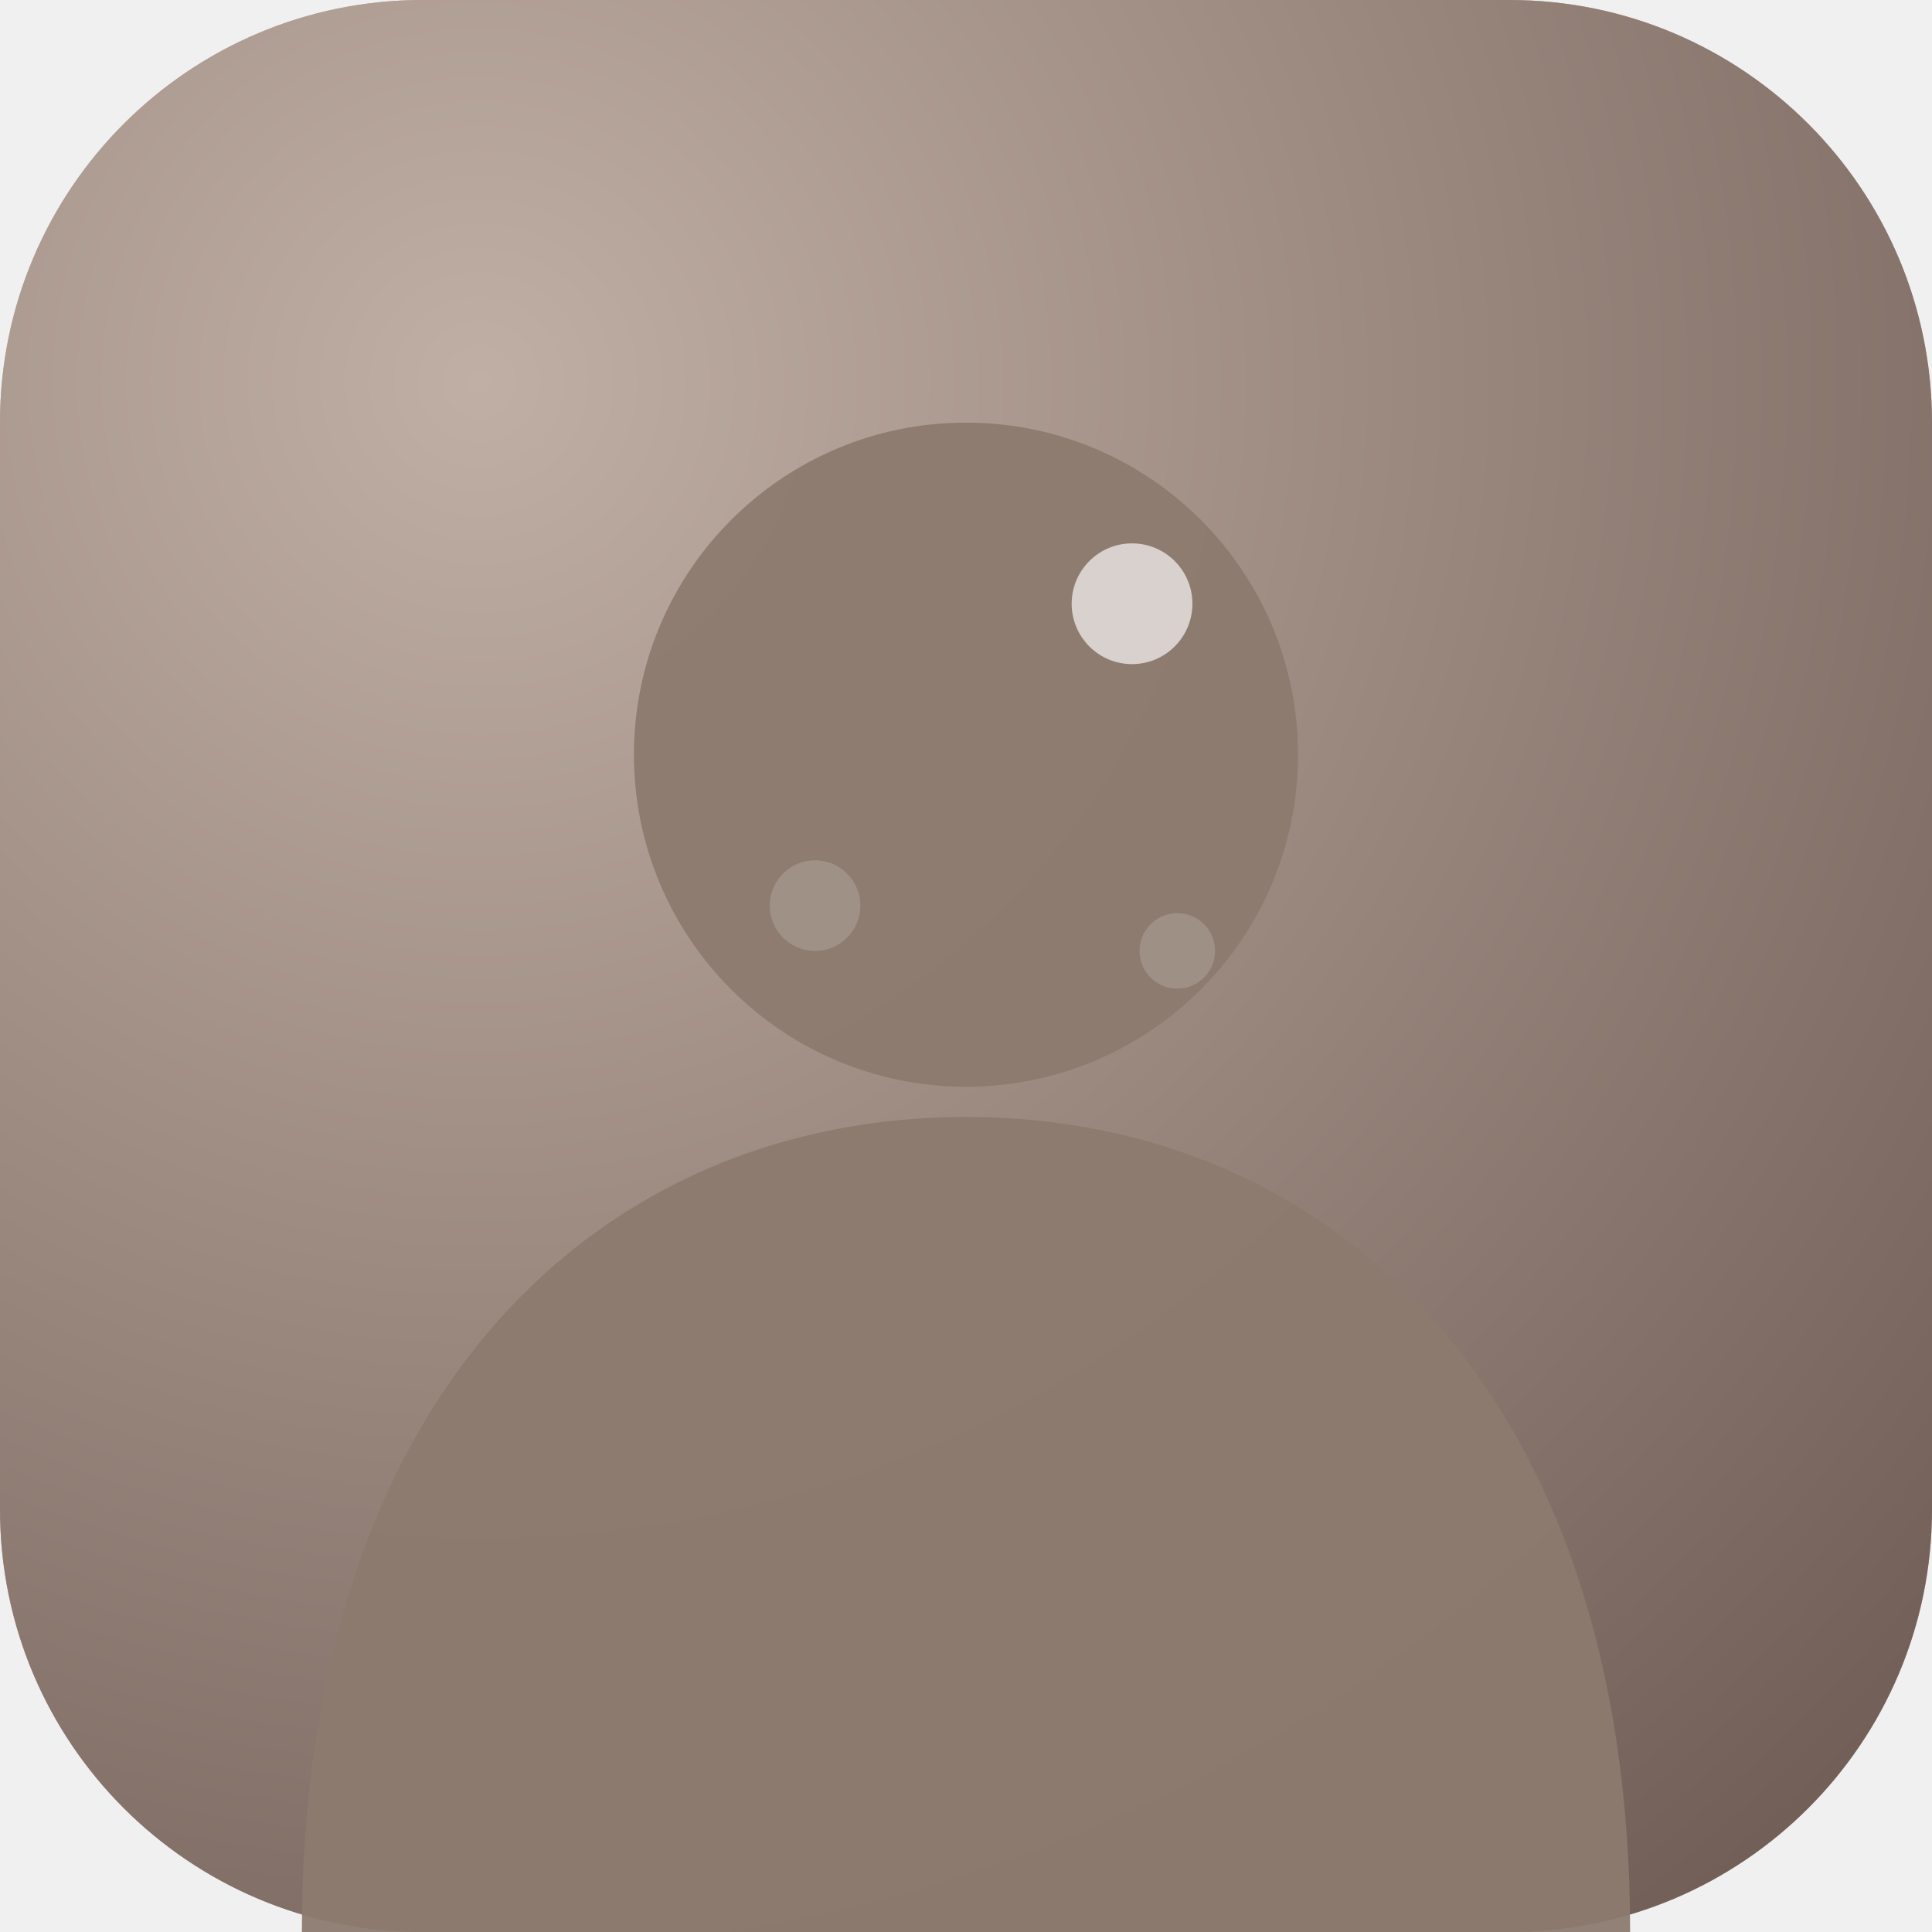
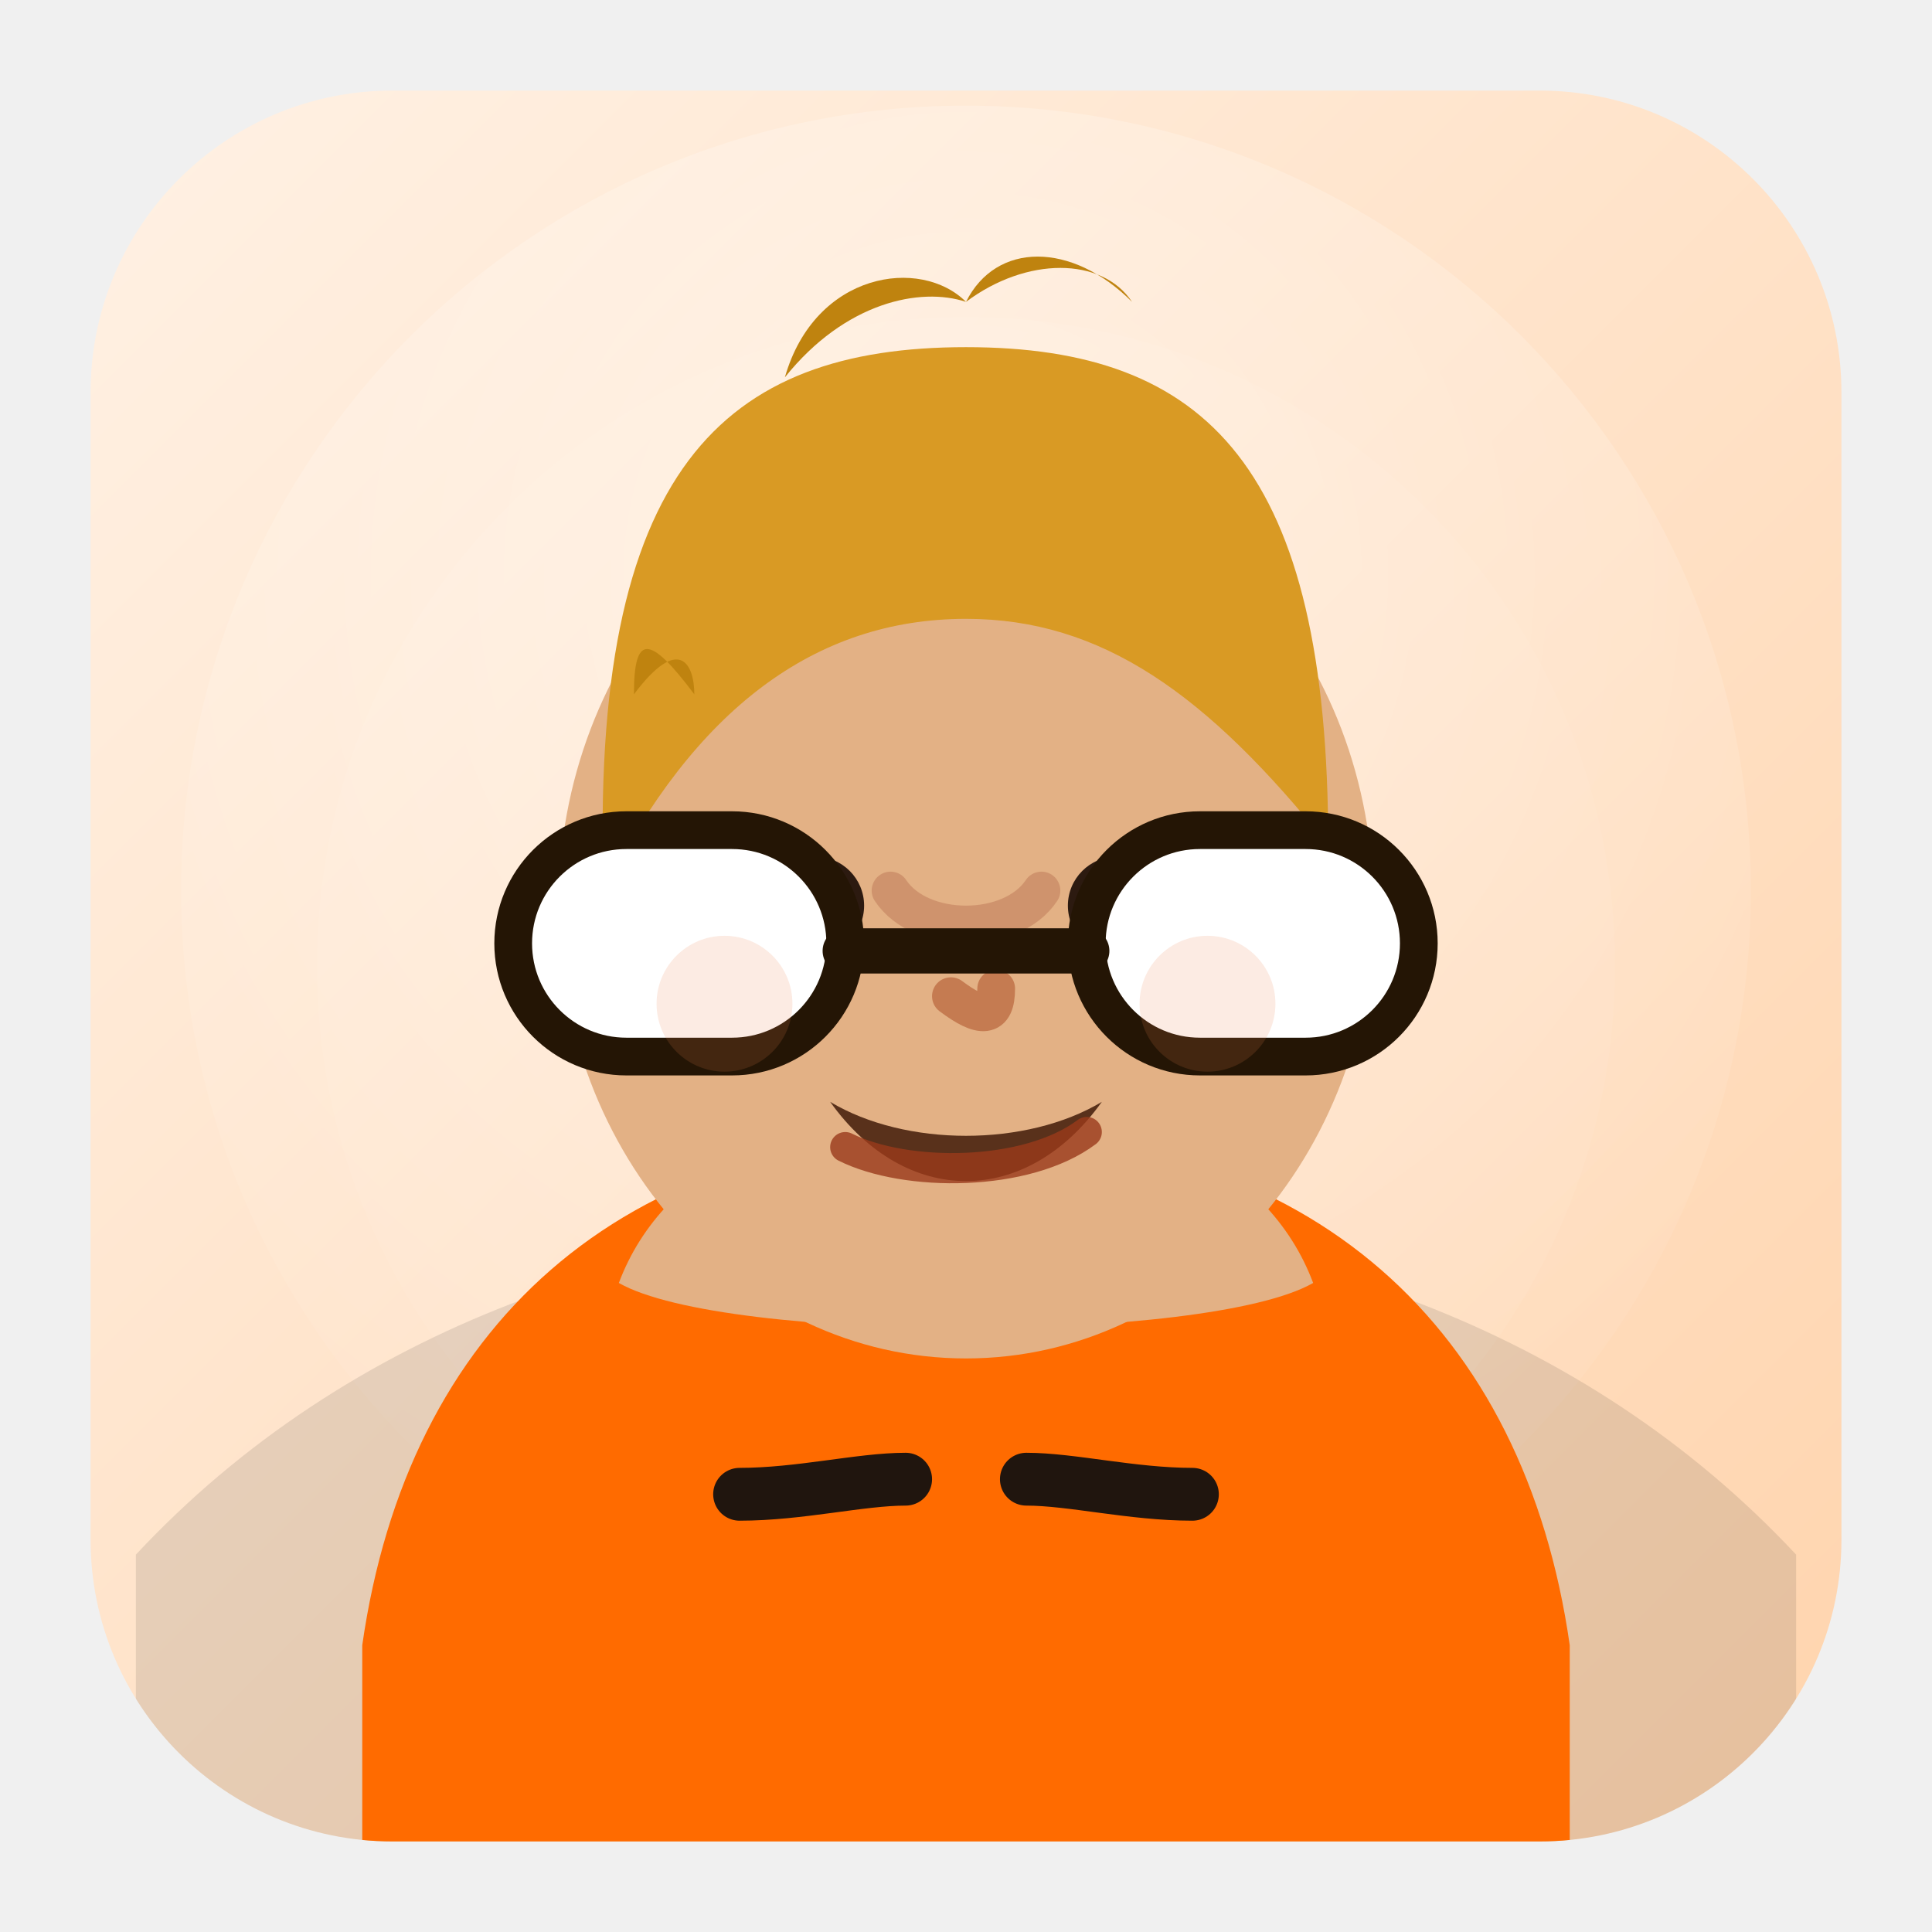
- <svg xmlns="http://www.w3.org/2000/svg" viewBox="0 0 128 128">
+ <svg viewBox="0 0 256 256" role="img" aria-label="Şimşek — 2ElBul avatar">
  <defs>
-     <radialGradient id="g" cx="0.25" cy="0.2" r="1.1">
-       <stop offset="0" stop-color="#C0AFA4" />
-       <stop offset="1" stop-color="#6A5750" />
+     <linearGradient id="bg-a" x1="0" y1="0" x2="1" y2="1">
+       <stop offset="0" stop-color="#fff1e4" />
+       <stop offset="1" stop-color="#ffd4ad" />
+     </linearGradient>
+     <radialGradient id="glow-a" cx="0.5" cy="0.3" r="0.75">
+       <stop offset="0" stop-color="#ffffff" stop-opacity="0.35" />
+       <stop offset="1" stop-color="#ffffff" stop-opacity="0" />
    </radialGradient>
+     <clipPath id="clip-a">
+       <rect x="12" y="12" width="232" height="232" rx="40" />
+     </clipPath>
  </defs>
-   <rect width="128" height="128" rx="28" fill="#C0AFA4" />
-   <rect width="128" height="128" rx="28" fill="url(#g)" />
-   <circle cx="64" cy="50" r="22" fill="#8C7A6E" opacity="0.94" />
-   <path d="M20 128 C20 92 40 74 64 74 C88 74 108 92 108 128 Z" fill="#8C7A6E" opacity="0.94" />
-   <circle cx="75" cy="40" r="4" fill="#FFFFFF" opacity="0.65" />
-   <circle cx="54" cy="60" r="3" fill="#B2A69C" opacity="0.5" />
-   <circle cx="78" cy="63" r="2.5" fill="#B2A69C" opacity="0.5" />
+   <g clip-path="url(#clip-a)">
+     <rect x="12" y="12" width="232" height="232" rx="40" fill="url(#bg-a)" />
+     <circle cx="128" cy="118" r="104" fill="url(#glow-a)" />
+     <circle cx="128" cy="128" r="86" fill="#ffffff" opacity="0.05" />
+     <path d="M18 206 C46 176 86 162 128 162 C170 162 210 176 238 206 L238 244 L18 244 Z" fill="#000" opacity="0.10" />
+     <path d="M48 218 C54 176 82 150 128 150 C174 150 202 176 208 218 L208 248 L48 248 Z" fill="#ff6b00" />
+     <path d="M82 170 C88 154 106 146 128 146 C150 146 168 154 174 170 C160 178 96 178 82 170 Z" fill="#e3b185" />
+     <ellipse cx="128" cy="120" rx="54" ry="60" fill="#e3b185" />
+     <path d="M80 118 C78 62 96 46 128 46 C160 46 176 62 176 112 C160 92 146 82 128 82 C108 82 92 94 80 118 Z" fill="#d99a24" />
+     <path d="M104 50 C112 40 122 38 128 40 C122 34 108 36 104 50 Z" fill="#bf830f" />
+     <path d="M128 40 C136 34 146 34 150 40 C142 32 132 32 128 40 Z" fill="#bf830f" />
+     <path d="M84 92 C90 84 92 88 92 92 C86 84 84 84 84 92 Z" fill="#bf830f" />
+     <path d="M118 118 C122 124 134 124 138 118" fill="none" stroke="#8a2b18" stroke-width="5" stroke-linecap="round" opacity="0.22" />
+     <g fill="#2c1a10">
+       <circle cx="108" cy="120" r="6.5" />
+       <circle cx="148" cy="120" r="6.5" />
+     </g>
+     <path d="M105 117 a2.4 2.4 0 0 1 3-0.4" fill="none" stroke="#fff" stroke-width="2" stroke-linecap="round" opacity="0.85" />
+     <path d="M98 198 C106 198 114 196 120 196" fill="none" stroke="#20150e" stroke-width="7" stroke-linecap="round" />
+     <path d="M136 196 C142 196 150 198 158 198" fill="none" stroke="#20150e" stroke-width="7" stroke-linecap="round" />
+     <path d="M126 132 C130 135 132 135 132 131" fill="none" stroke="#b0572e" stroke-width="5" stroke-linecap="round" opacity="0.6" />
+     <path d="M110 146 C120 160 136 160 146 146 C136 152 120 152 110 146 Z" fill="#4a2410" opacity="0.9" />
+     <path d="M112 152 C120 156 136 156 144 150" fill="none" stroke="#9a3a1a" stroke-width="4" stroke-linecap="round" opacity="0.8" />
+     <g>
+       <rect x="68" y="110" width="44" height="30" rx="15" fill="#fff" stroke="#241505" stroke-width="5" />
+       <rect x="144" y="110" width="44" height="30" rx="15" fill="#fff" stroke="#241505" stroke-width="5" />
+       <path d="M112 126 H144" stroke="#241505" stroke-width="6" stroke-linecap="round" />
+     </g>
+     <circle cx="96" cy="133" r="9" fill="#eb7d4a" opacity="0.16" />
+     <circle cx="160" cy="133" r="9" fill="#eb7d4a" opacity="0.16" />
+   </g>
</svg>
